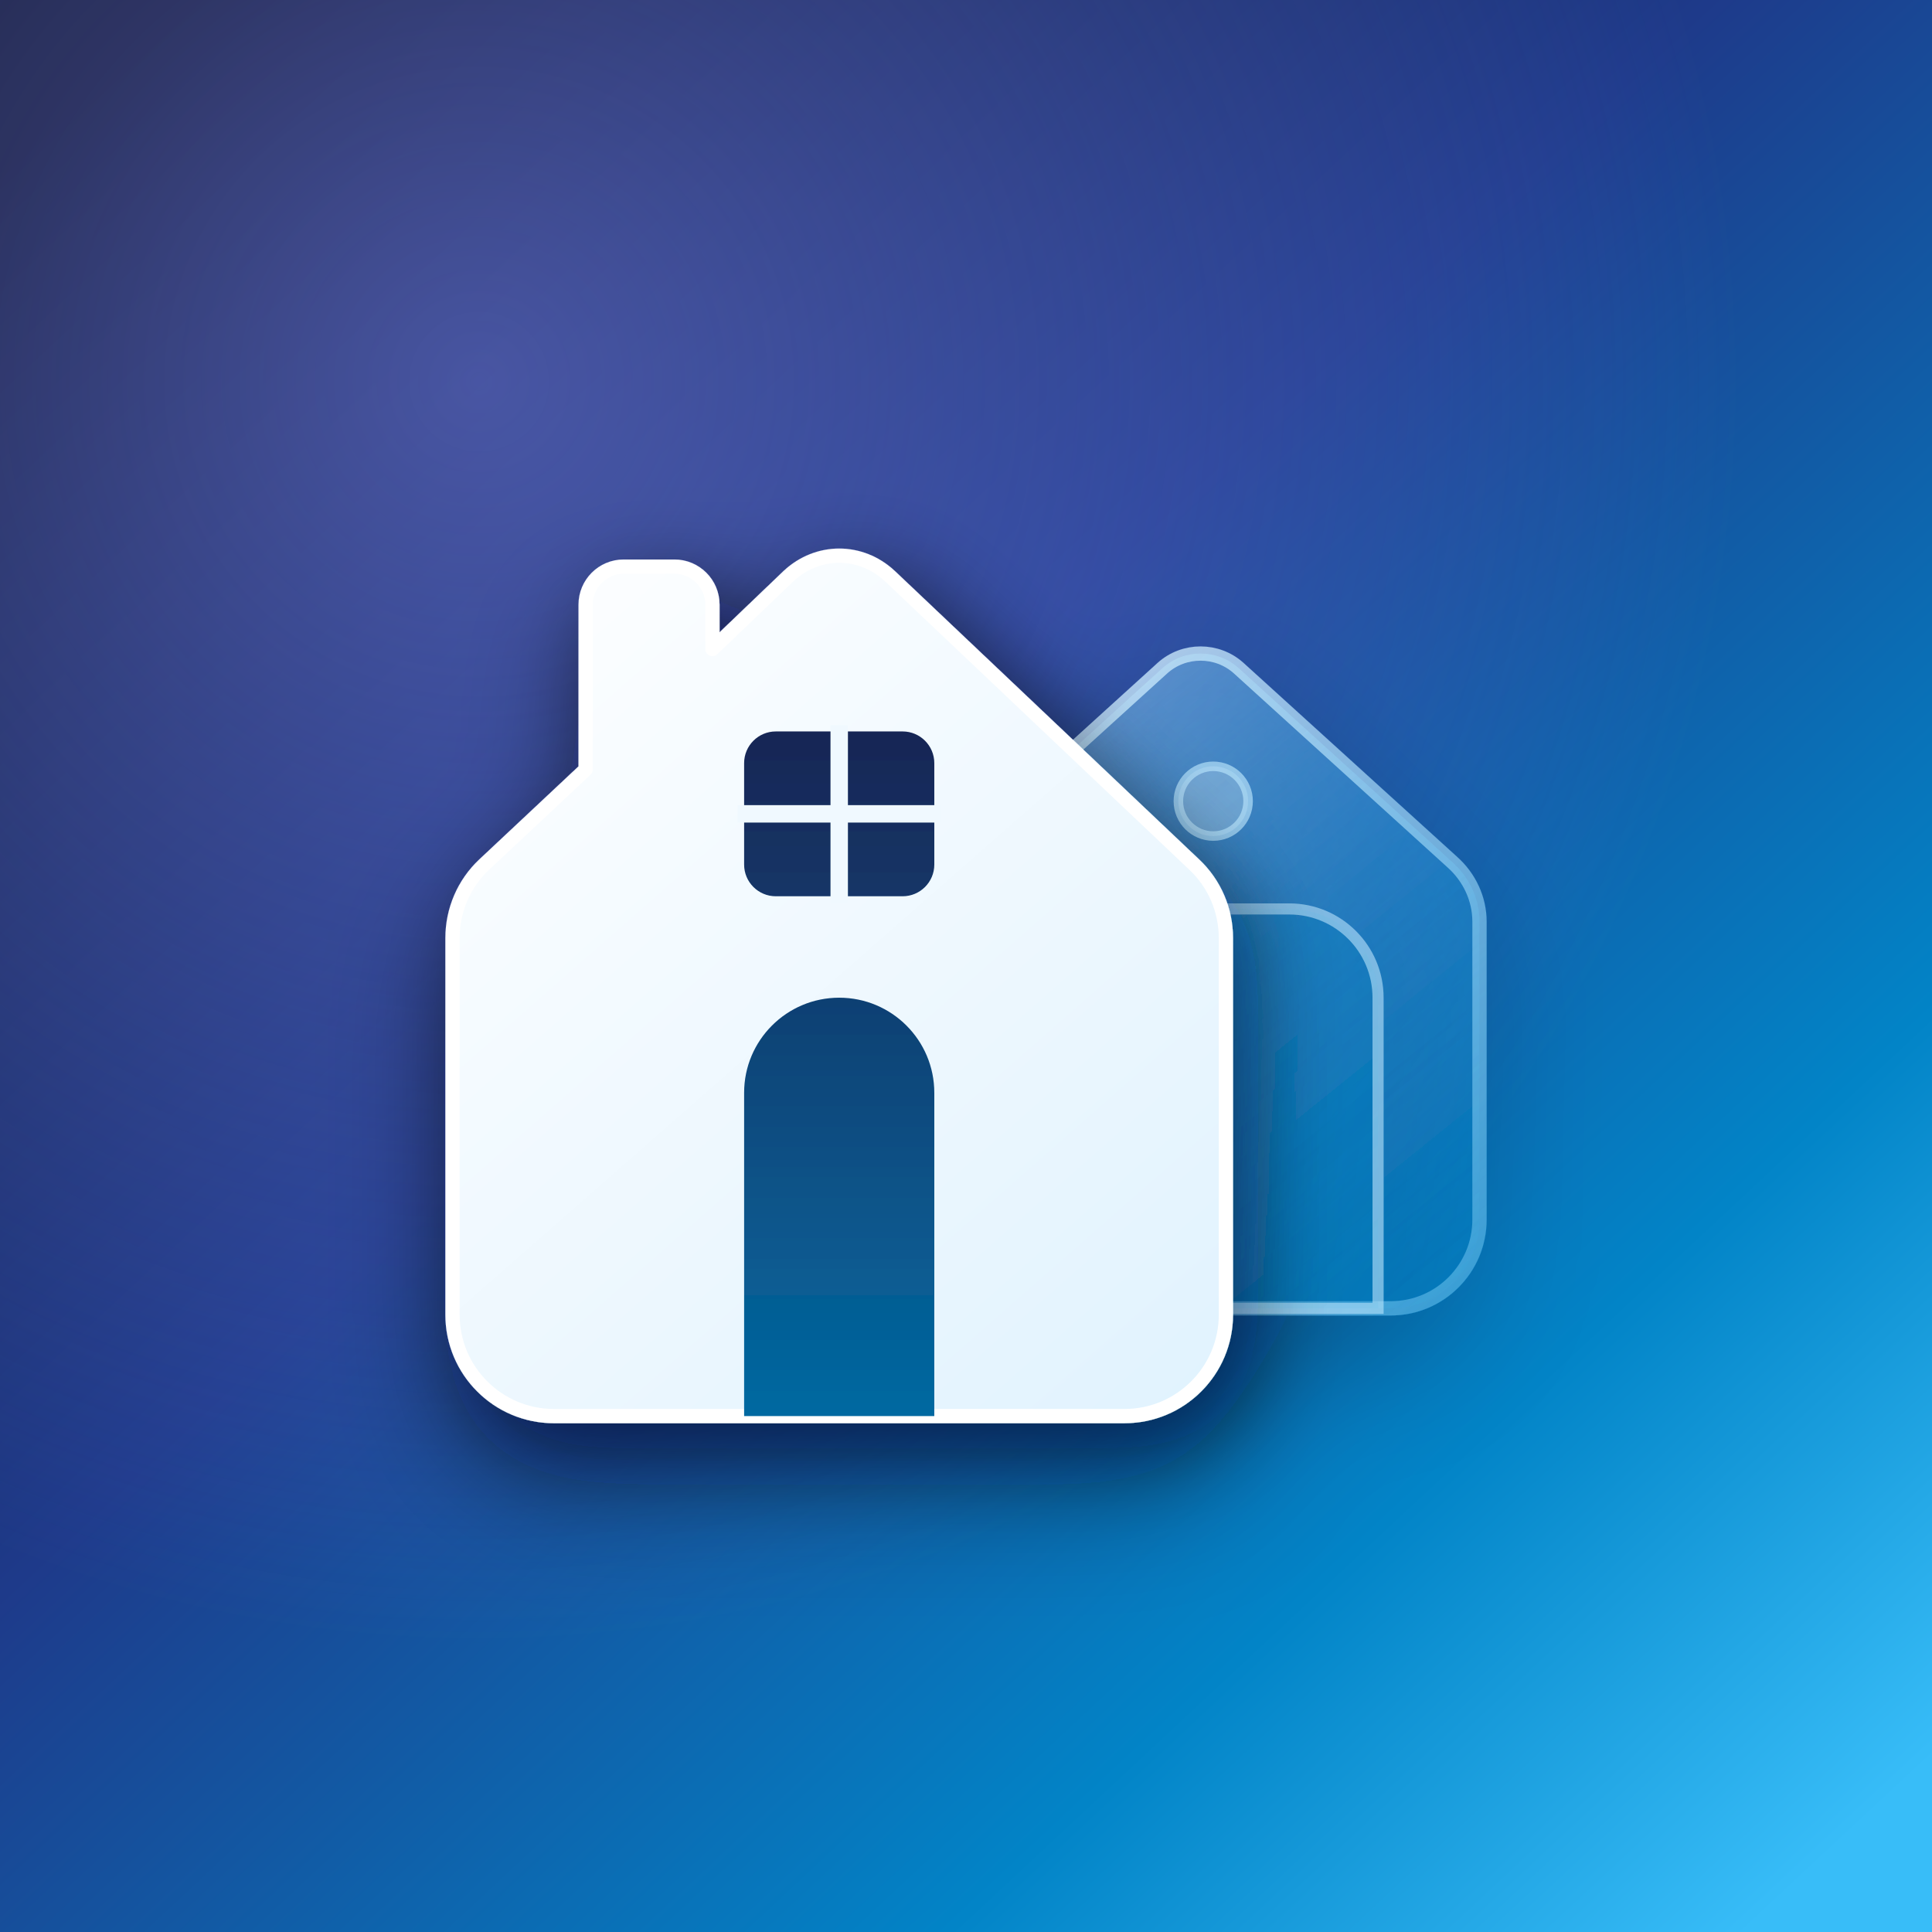
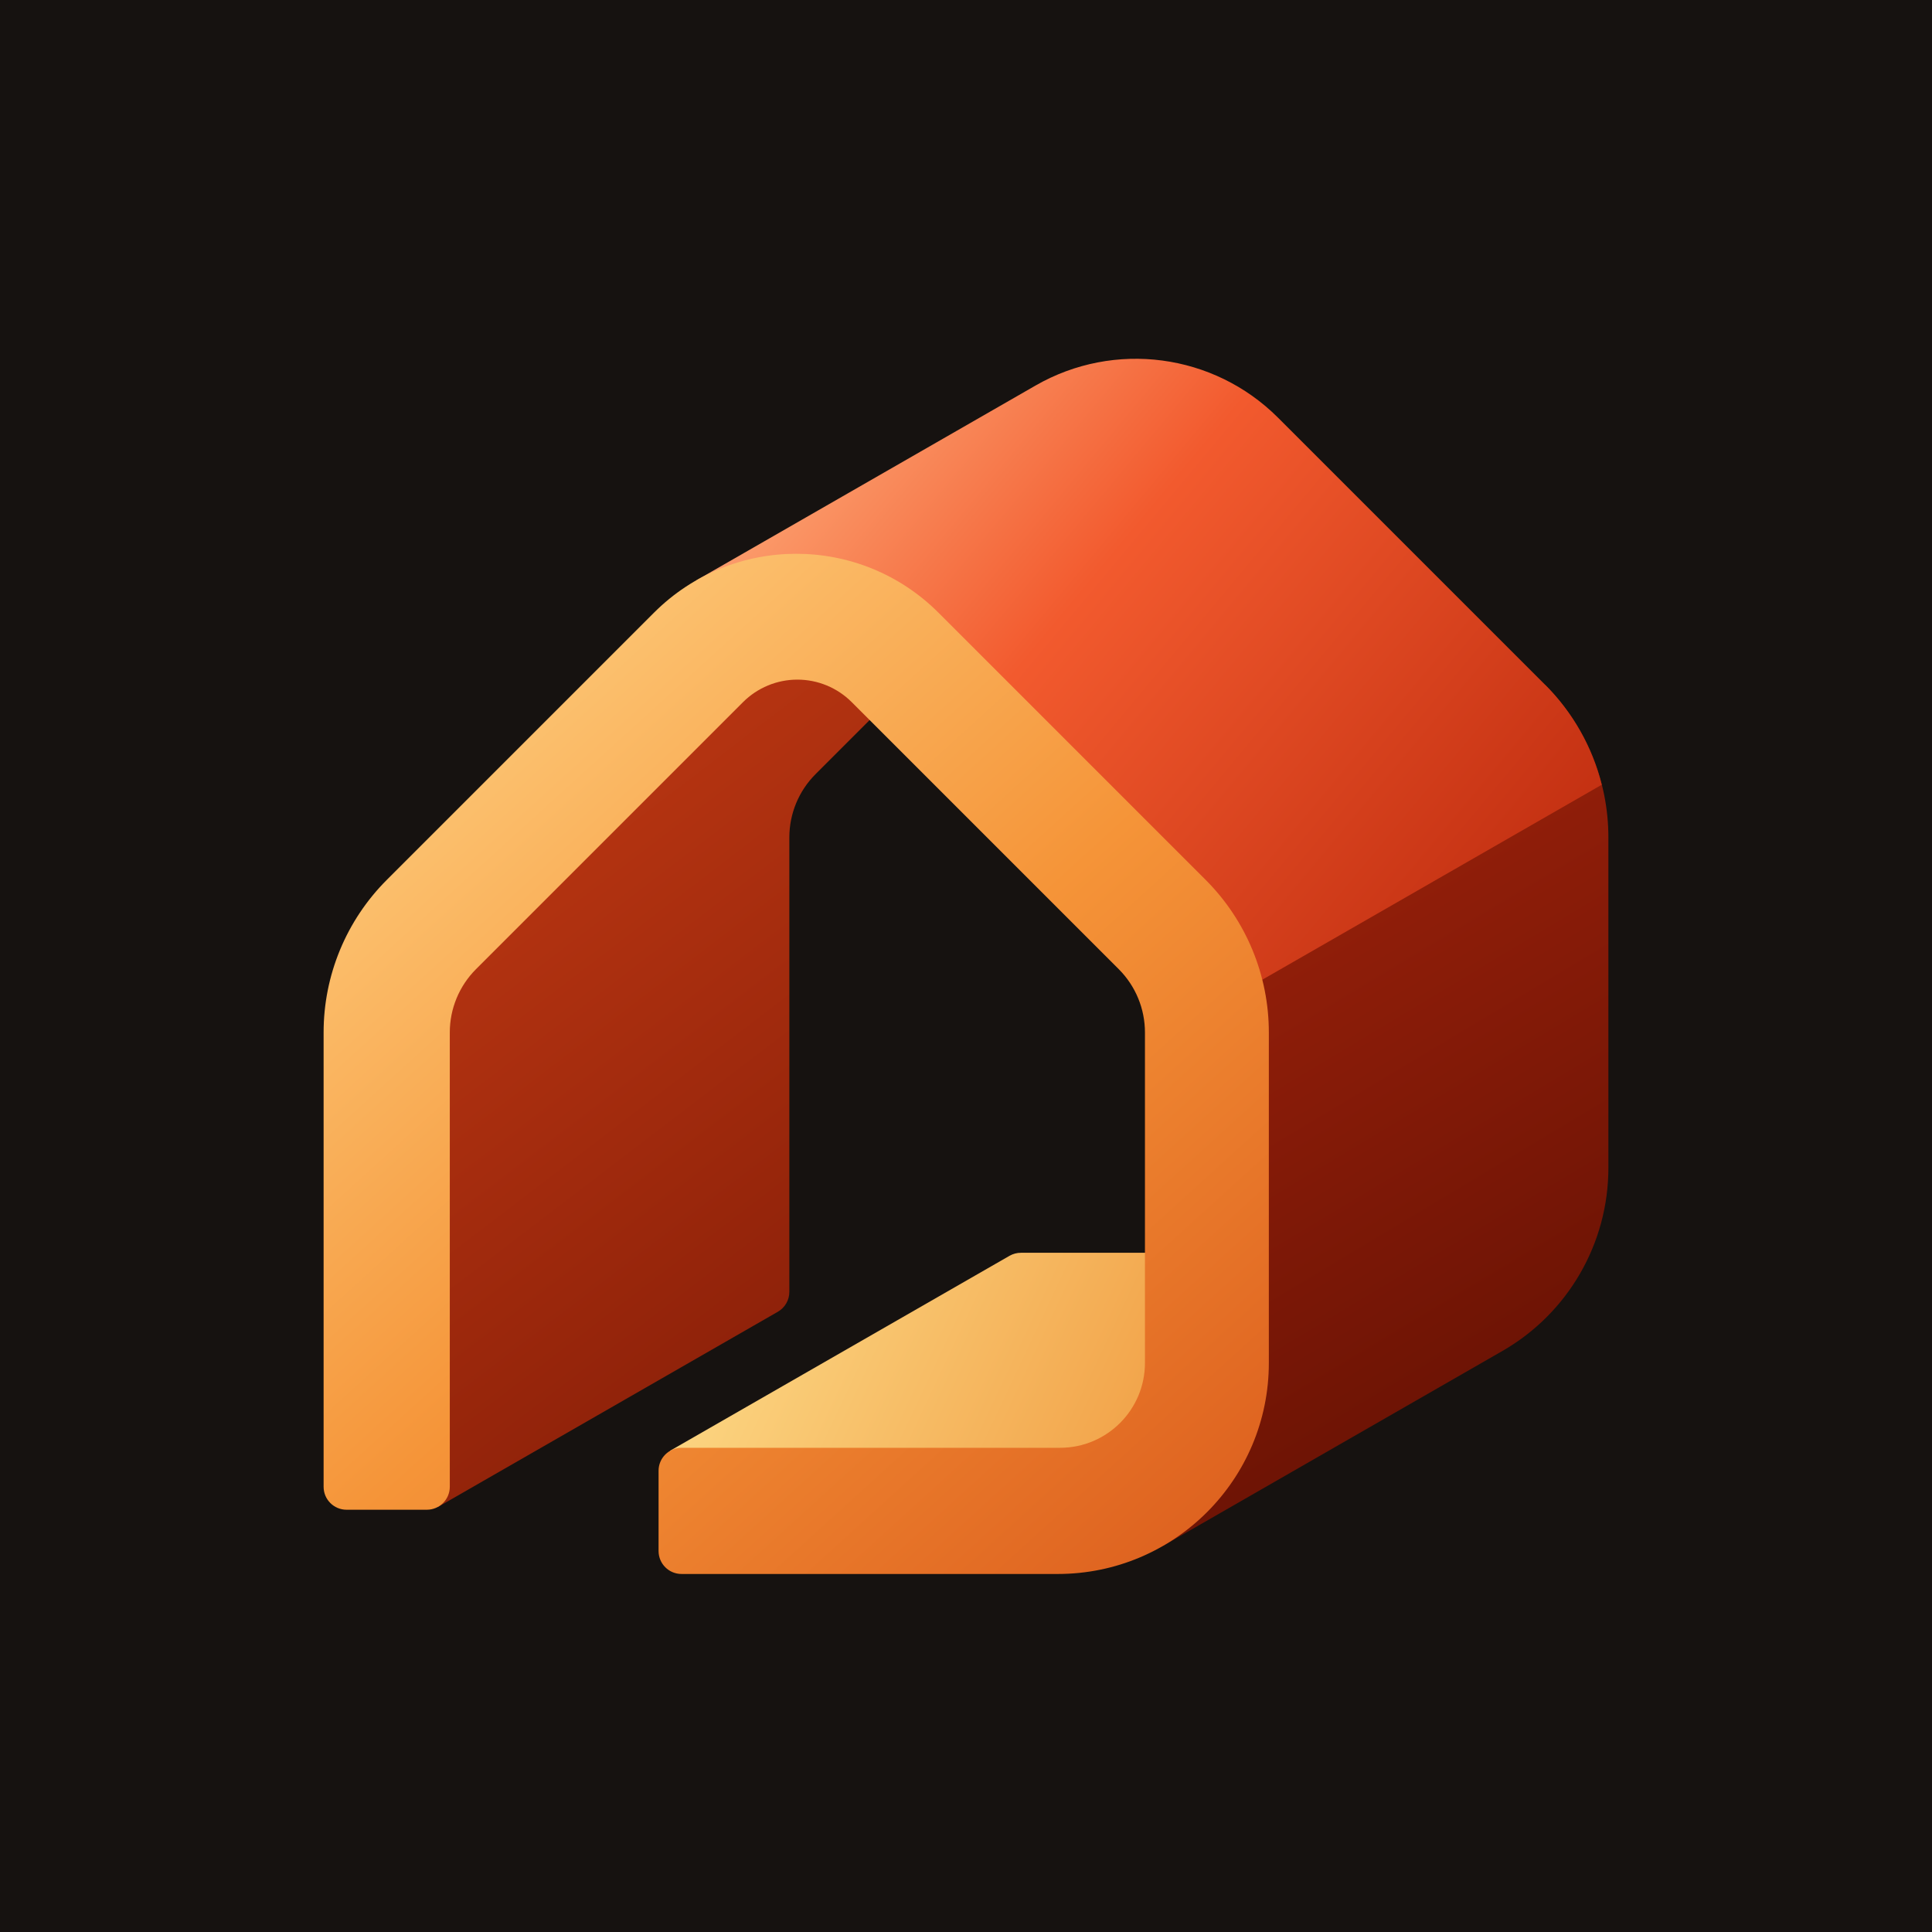
- <svg xmlns="http://www.w3.org/2000/svg" viewBox="0 0 512 512" width="512" height="512" fill="none">
+ <svg xmlns="http://www.w3.org/2000/svg" width="512" height="512" viewBox="0 0 64 64">
  <defs>
-     <linearGradient id="bg2" x1="32" y1="16" x2="480" y2="496" gradientUnits="userSpaceOnUse">
-       <stop offset="0%" stop-color="#0B1026" />
-       <stop offset="42%" stop-color="#1E3A8A" />
-       <stop offset="78%" stop-color="#0284C7" />
-       <stop offset="100%" stop-color="#38BDF8" />
+     <linearGradient id="r" x1="22" y1="6" x2="58" y2="36" gradientUnits="userSpaceOnUse">
+       <stop stop-color="#FFB482" />
+       <stop offset=".38" stop-color="#F25A2E" />
+       <stop offset="1" stop-color="#B8260B" />
    </linearGradient>
-     <radialGradient id="glow2" cx="25%" cy="20%" r="65%">
-       <stop offset="0%" stop-color="#818CF8" stop-opacity="0.48" />
-       <stop offset="100%" stop-color="#818CF8" stop-opacity="0" />
-     </radialGradient>
-     <linearGradient id="barnGlass" x1="244" y1="150" x2="418" y2="366" gradientUnits="userSpaceOnUse">
-       <stop offset="0%" stop-color="#BAE6FD" stop-opacity="0.52" />
-       <stop offset="55%" stop-color="#38BDF8" stop-opacity="0.28" />
-       <stop offset="100%" stop-color="#0284C7" stop-opacity="0.18" />
+     <linearGradient id="w" x1="40" y1="26" x2="58" y2="56" gradientUnits="userSpaceOnUse">
+       <stop stop-color="#9E220B" />
+       <stop offset="1" stop-color="#611003" />
    </linearGradient>
-     <linearGradient id="barnStroke" x1="244" y1="150" x2="418" y2="366" gradientUnits="userSpaceOnUse">
-       <stop offset="0%" stop-color="#E0F2FE" stop-opacity="0.85" />
-       <stop offset="100%" stop-color="#7DD3FC" stop-opacity="0.40" />
+     <linearGradient id="i" x1="10" y1="18" x2="36" y2="52" gradientUnits="userSpaceOnUse">
+       <stop stop-color="#C43B14" />
+       <stop offset="1" stop-color="#7D1906" />
    </linearGradient>
-     <linearGradient id="houseGlass" x1="94" y1="120" x2="338" y2="398" gradientUnits="userSpaceOnUse">
-       <stop offset="0%" stop-color="#FFFFFF" />
-       <stop offset="100%" stop-color="#E0F2FE" />
+     <linearGradient id="l" x1="18" y1="40" x2="52" y2="56" gradientUnits="userSpaceOnUse">
+       <stop stop-color="#FFE694" />
+       <stop offset="1" stop-color="#EB8123" />
    </linearGradient>
-     <linearGradient id="cutoutBlue" x1="216" y1="180" x2="216" y2="398" gradientUnits="userSpaceOnUse">
-       <stop offset="0%" stop-color="#172554" />
-       <stop offset="100%" stop-color="#0369A1" />
+     <linearGradient id="f" x1="6" y1="14" x2="46" y2="58" gradientUnits="userSpaceOnUse">
+       <stop stop-color="#FFD688" />
+       <stop offset=".52" stop-color="#F59438" />
+       <stop offset="1" stop-color="#DB5B1C" />
    </linearGradient>
-     <filter id="dropSh" x="-20%" y="-20%" width="140%" height="145%">
-       <feDropShadow dx="0" dy="16" stdDeviation="18" flood-color="#050816" flood-opacity="0.45" />
-     </filter>
-     <filter id="houseSh" x="-20%" y="-20%" width="140%" height="145%">
-       <feDropShadow dx="8" dy="8" stdDeviation="12" flood-color="#040B1E" flood-opacity="0.40" />
-     </filter>
  </defs>
-   <clipPath id="outsideHouse">
-     <path fill-rule="evenodd" d="M 0 0 H 512 V 512 H 0 Z           M 136 194 V 142 C 136 135.373 141.373 130 148 130 H 164 C 170.627 130 176 135.373 176 142 V 156           L 200 133 C 209.2 124.4 222.8 124.4 232 133 L 328 224 C 334.4 230 338 238.4 338 247.2           V 366 C 338 383.673 323.673 398 306 398 H 126 C 108.327 398 94 383.673 94 366           V 247.2 C 94 238.4 97.6 230 104 224 L 136 194 Z" />
-   </clipPath>
-   <rect x="0" y="0" width="512" height="512" fill="url(#bg2)" />
-   <rect x="0" y="0" width="512" height="512" fill="url(#glow2)" />
-   <g transform="translate(256, 256) scale(0.84) translate(-256, -256)" filter="url(#dropSh)">
-     <g clip-path="url(#outsideHouse)">
-       <path d="M 242 242                C 242 234.8 245.2 228 250.6 223.2                L 318 162 C 324.8 155.9 335.2 155.9 342 162                L 409.4 223.2 C 414.8 228 418 234.8 418 242                V 336 C 418 351.464 405.464 364 390 364                H 270 C 254.536 364 242 351.464 242 336                V 242 Z" fill="url(#barnGlass)" stroke="url(#barnStroke)" stroke-width="4.5" stroke-linejoin="round" />
-       <circle cx="334" cy="204" r="11" fill="#E0F2FE" fill-opacity="0.28" stroke="#BAE6FD" stroke-opacity="0.65" stroke-width="3" />
-       <path d="M 296 266 C 296 250.536 308.536 238 324 238 H 358 C 373.464 238 386 250.536 386 266 V 364 H 296 V 266 Z" fill="#0284C7" fill-opacity="0.22" stroke="#BAE6FD" stroke-opacity="0.58" stroke-width="3.5" />
-     </g>
-     <g filter="url(#houseSh)">
-       <path d="M 136 194                V 142 C 136 135.373 141.373 130 148 130 H 164 C 170.627 130 176 135.373 176 142 V 156                L 200 133 C 209.2 124.4 222.8 124.4 232 133                L 328 224 C 334.4 230 338 238.4 338 247.2                V 366 C 338 383.673 323.673 398 306 398                H 126 C 108.327 398 94 383.673 94 366                V 247.2 C 94 238.4 97.6 230 104 224                L 136 194 Z" fill="url(#houseGlass)" stroke="#FFFFFF" stroke-width="4.5" stroke-linejoin="round" />
-       <rect x="186" y="182" width="60" height="52" rx="10" fill="url(#cutoutBlue)" />
-       <line x1="216" y1="180" x2="216" y2="236" stroke="#F0F9FF" stroke-width="5.5" />
-       <line x1="184" y1="208" x2="248" y2="208" stroke="#F0F9FF" stroke-width="5.5" />
-       <path d="M 186 296 C 186 279.431 199.431 266 216 266 C 232.569 266 246 279.431 246 296 V 398 H 186 V 296 Z" fill="url(#cutoutBlue)" />
-     </g>
+   <rect width="64" height="64" fill="#161210" />
+   <g transform="translate(32 32) scale(0.76) translate(-32 -32)">
+     <path d="M9 55.57L23.8 47.07A1 1 0 0 0 24.3 46.2L24.3 26.4A3.9 3.9 0 0 1 25.44 23.64L37.08 12L24.6 18.2L7.5 34.5L7.5 54.8Z" fill="url(#i)" />
+     <path d="M19.1 53.13L33.9 44.63A1 1 0 0 1 34.4 44.5L42.5 44.5L42.5 55L19.8 55Z" fill="url(#l)" />
+     <path d="M57.25 19.75A9.4 9.4 0 0 1 60 26.4L60 40.8A9.2 9.2 0 0 1 55.38 48.78L40.58 57.28L38.5 55.5L43.2 49L43.2 31Z" fill="url(#w)" />
+     <path d="M20.23 15.2L35.03 6.7A8.77 8.77 0 0 1 45.6 8.1L57.25 19.75A9.4 9.4 0 0 1 59.71 24.1L44.91 32.6L43.2 33.2L30 18.2L22.5 17.5Z" fill="url(#r)" />
+     <path d="M5 55.7A1 1 0 0 1 4 54.7L4 34.9A9.4 9.4 0 0 1 6.75 28.25L18.4 16.6A8.77 8.77 0 0 1 30.8 16.6L42.45 28.25A9.4 9.4 0 0 1 45.2 34.9L45.2 49.3A9.2 9.2 0 0 1 36 58.5L19.6 58.5A1 1 0 0 1 18.6 57.5L18.6 54A1 1 0 0 1 19.6 53L36.1 53A3.7 3.7 0 0 0 39.8 49.3L39.8 34.9A3.9 3.9 0 0 0 38.66 32.14L27.02 20.5A3.35 3.35 0 0 0 22.28 20.5L10.64 32.14A3.9 3.9 0 0 0 9.5 34.9L9.5 54.7A1 1 0 0 1 8.5 55.7Z" fill="url(#f)" />
  </g>
</svg>
